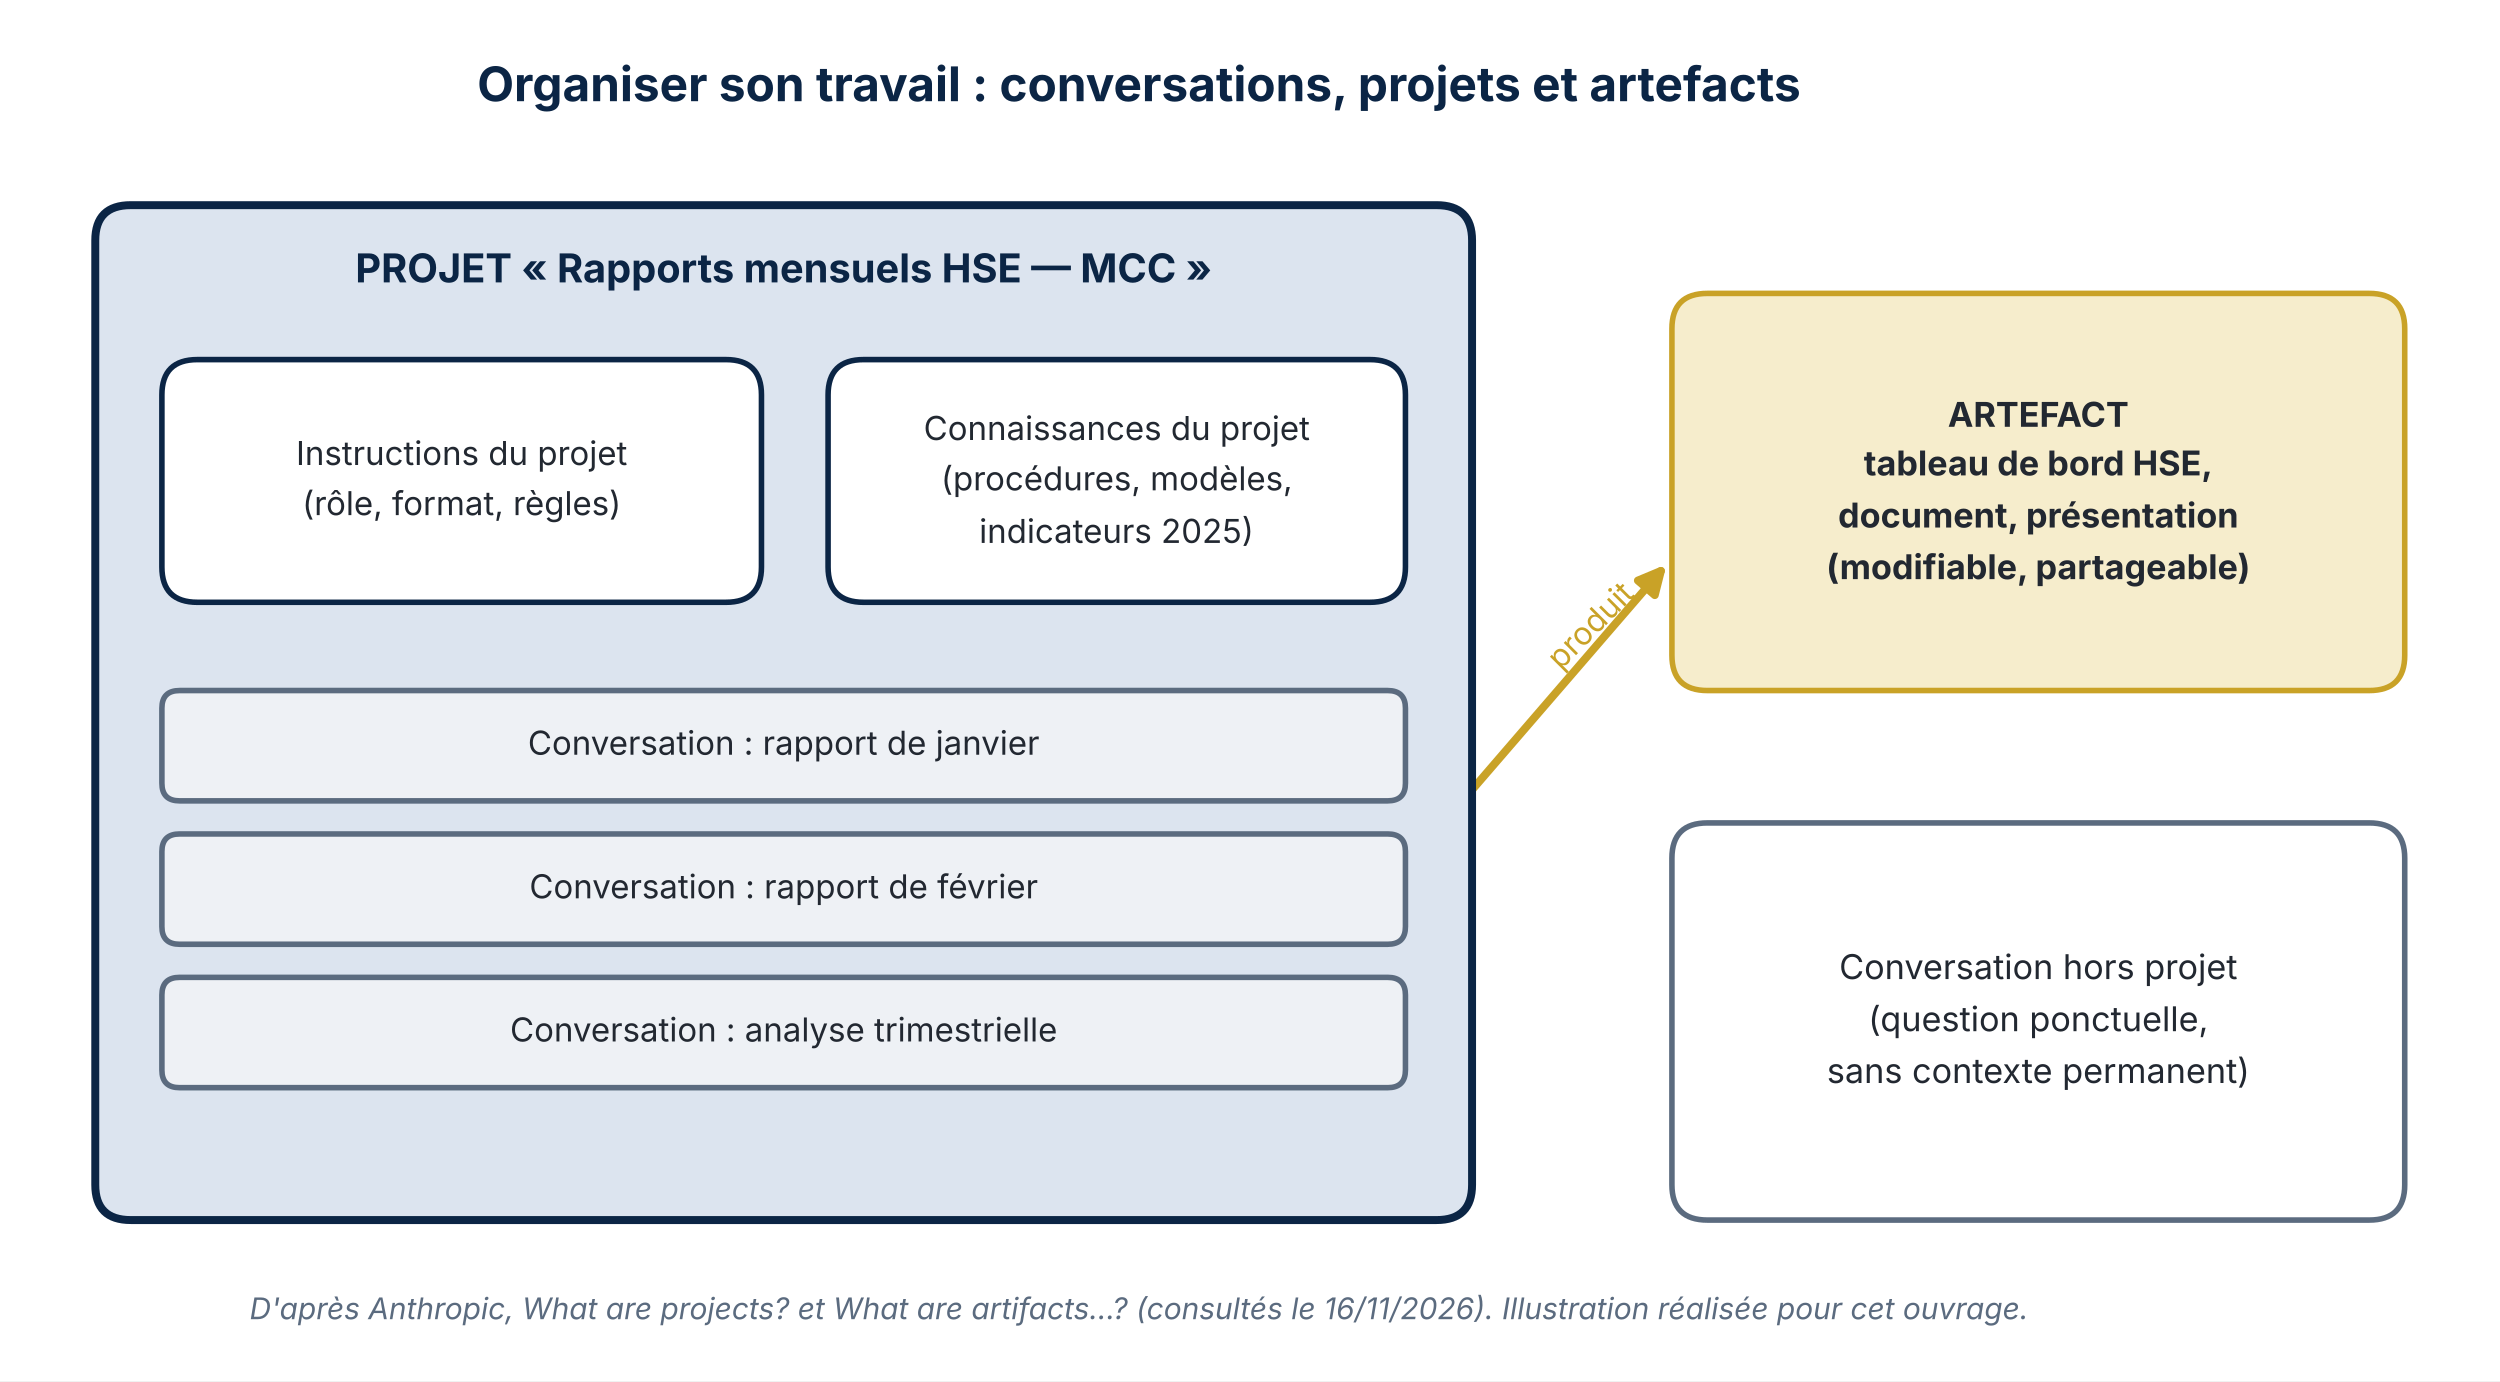
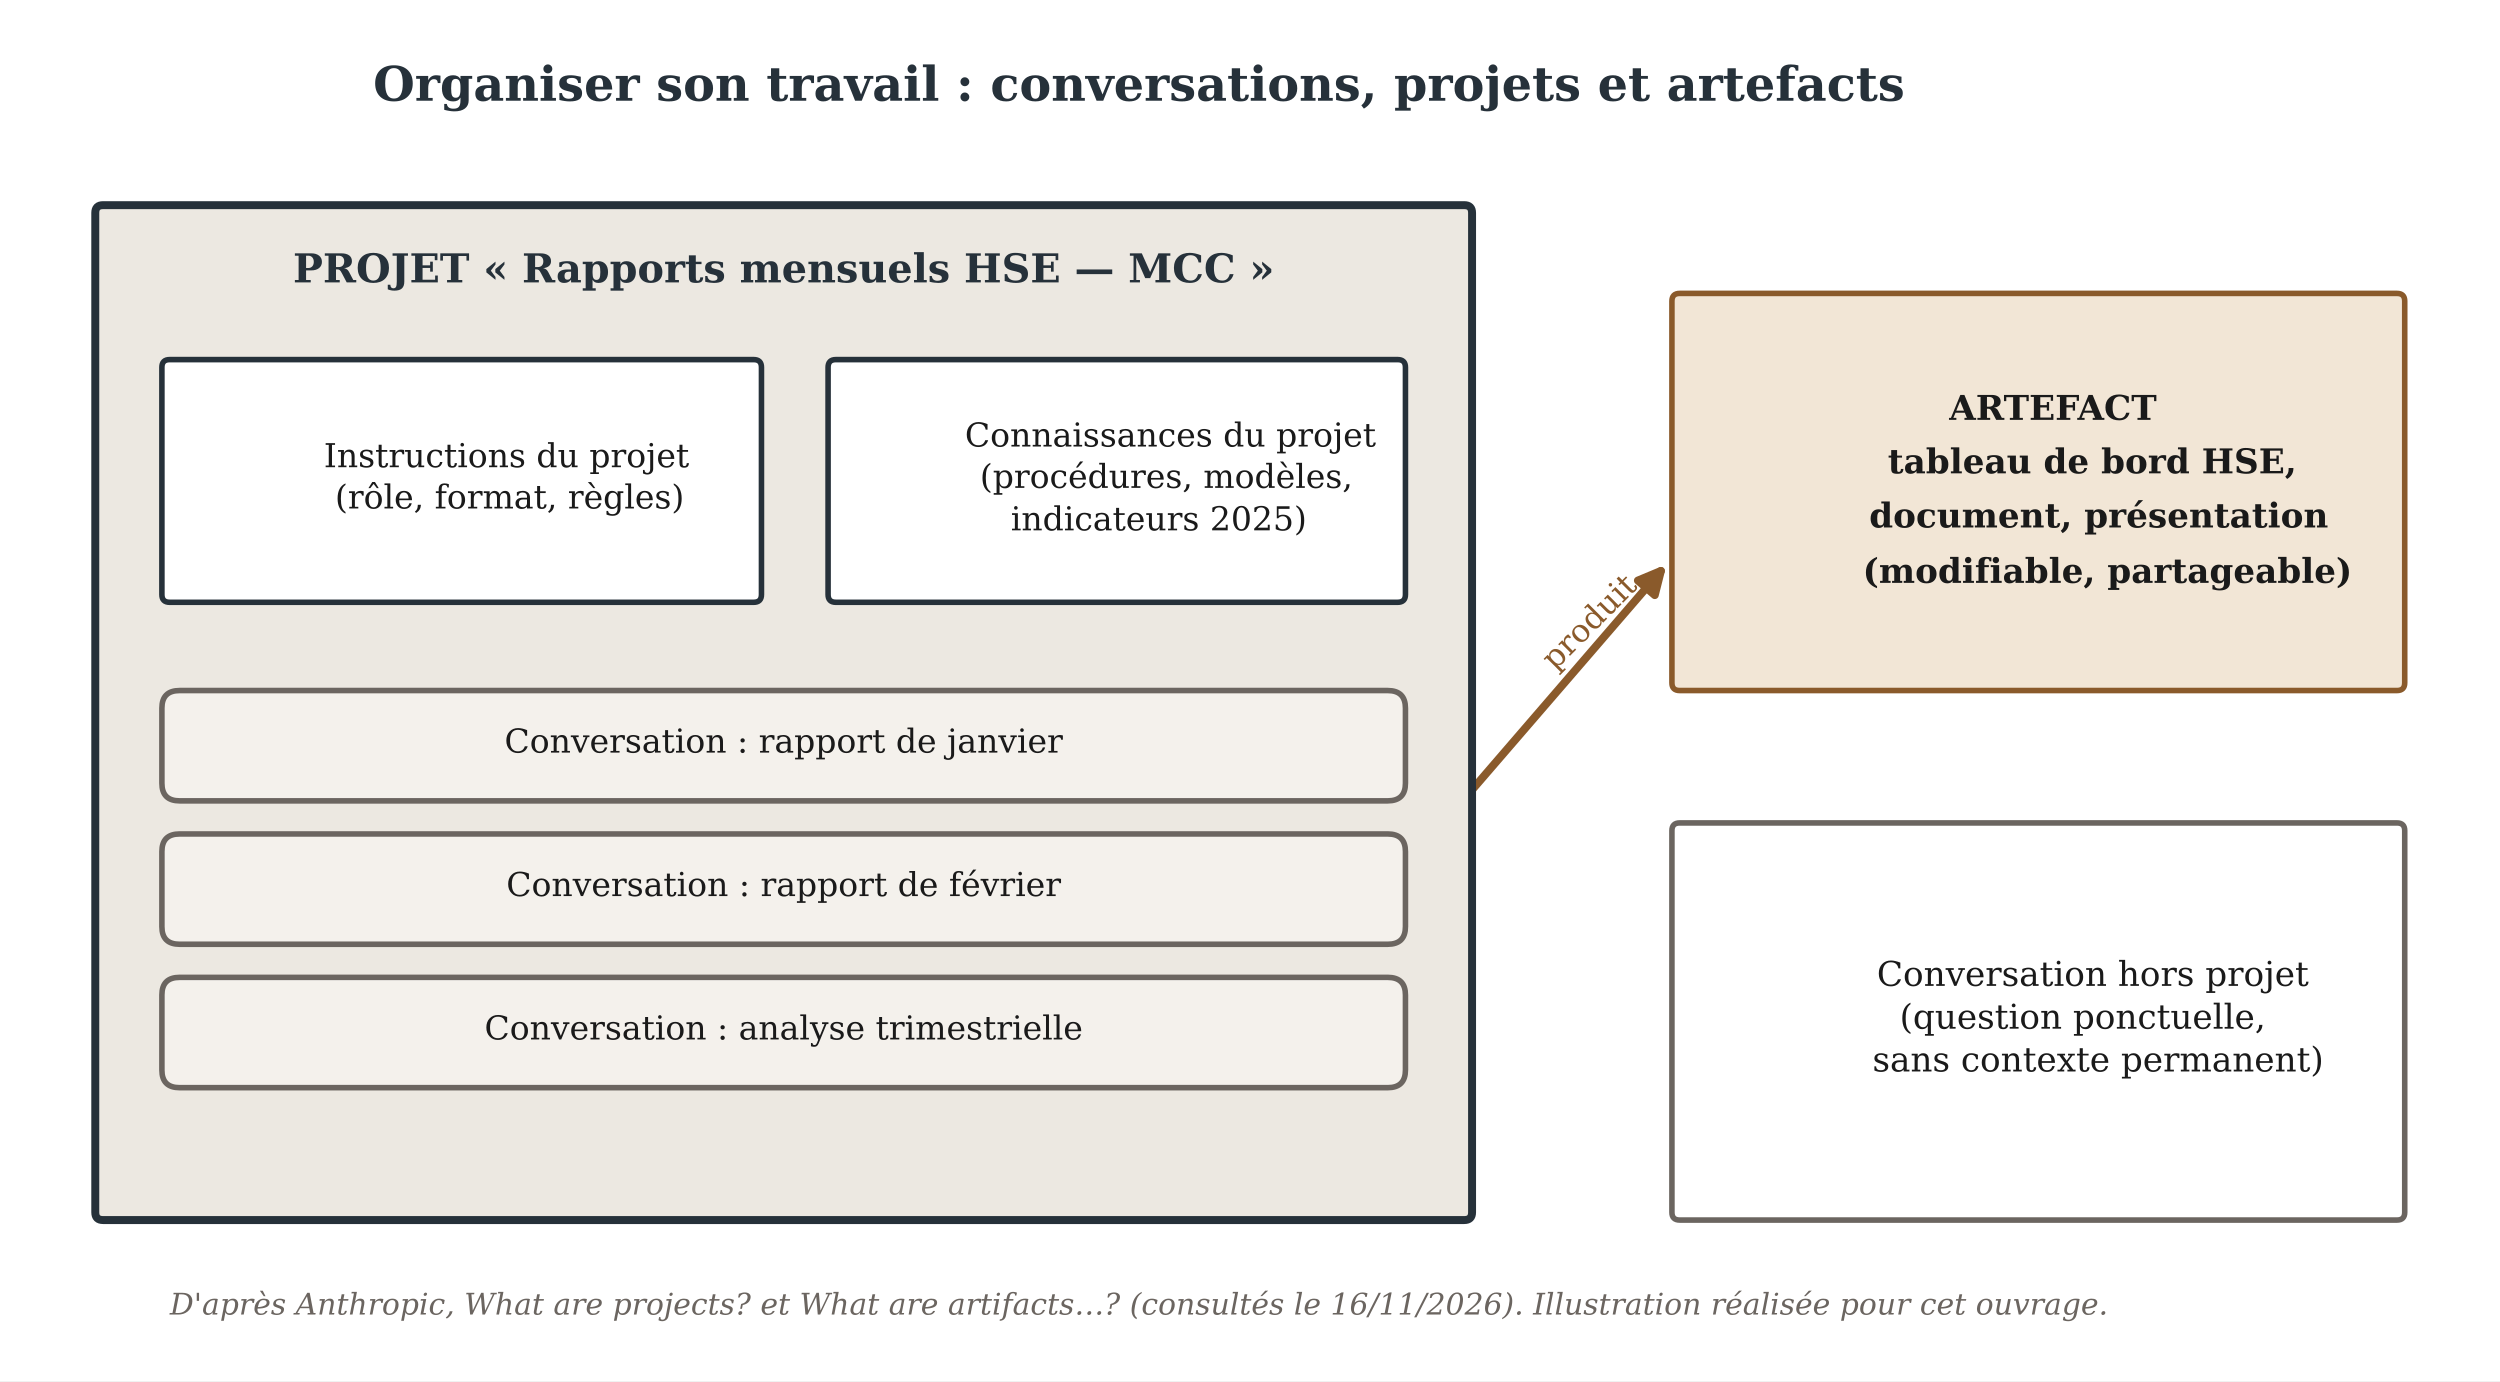
<svg xmlns="http://www.w3.org/2000/svg" width="628.2pt" height="347.04pt" viewBox="0 0 628.2 347.04" version="1.1">
  <defs>
    <style type="text/css">*{stroke-linejoin: round; stroke-linecap: butt}</style>
  </defs>
  <g id="figure_1">
    <g id="patch_1">
      <path d="M 0 347.04  L 628.2 347.04  L 628.2 -0  L 0 -0  z " style="fill: #ffffff" />
    </g>
    <g id="axes_1">
      <g id="patch_2">
-         <path d="M 354.466 216.358  Q 386.639 179.065 417.351 143.466  " clip-path="url(#p050f13389c)" style="fill: none; stroke: #c9a227; stroke-width: 2; stroke-linecap: round" />
-         <path d="M 411.573 145.877  L 417.351 143.466  L 415.813 149.535  z " clip-path="url(#p050f13389c)" style="fill: #c9a227; stroke: #c9a227; stroke-width: 2; stroke-linecap: round" />
+         <path d="M 354.466 216.358  Q 386.639 179.065 417.351 143.466  " clip-path="url(#p74056eadb4)" style="fill: none; stroke: #8a5a2b; stroke-width: 2; stroke-linecap: round" />
+         <path d="M 411.573 145.877  L 417.351 143.466  L 415.813 149.535  z " clip-path="url(#p74056eadb4)" style="fill: #8a5a2b; stroke: #8a5a2b; stroke-width: 2; stroke-linecap: round" />
      </g>
      <g id="patch_3">
-         <path d="M 32.868 306.576  L 360.972 306.576  Q 369.9 306.576 369.9 297.706  L 369.9 60.422  Q 369.9 51.552 360.972 51.552  L 32.868 51.552  Q 23.94 51.552 23.94 60.422  L 23.94 297.706  Q 23.94 306.576 32.868 306.576  z " clip-path="url(#p050f13389c)" style="fill: #dce4ef; stroke: #0b2545; stroke-width: 2; stroke-linejoin: miter" />
+         <path d="M 25.893 306.576  L 367.947 306.576  Q 369.9 306.576 369.9 304.636  L 369.9 53.492  Q 369.9 51.552 367.947 51.552  L 25.893 51.552  Q 23.94 51.552 23.94 53.492  L 23.94 304.636  Q 23.94 306.576 25.893 306.576  z " clip-path="url(#p74056eadb4)" style="fill: #ece8e1; stroke: #26313a; stroke-width: 2; stroke-linejoin: miter" />
      </g>
      <g id="patch_4">
-         <path d="M 49.608 151.344  L 182.412 151.344  Q 191.34 151.344 191.34 142.474  L 191.34 99.23  Q 191.34 90.36 182.412 90.36  L 49.608 90.36  Q 40.68 90.36 40.68 99.23  L 40.68 142.474  Q 40.68 151.344 49.608 151.344  z " clip-path="url(#p050f13389c)" style="fill: #ffffff; stroke: #0b2545; stroke-width: 1.4; stroke-linejoin: miter" />
+         <path d="M 42.633 151.344  L 189.387 151.344  Q 191.34 151.344 191.34 149.404  L 191.34 92.3  Q 191.34 90.36 189.387 90.36  L 42.633 90.36  Q 40.68 90.36 40.68 92.3  L 40.68 149.404  Q 40.68 151.344 42.633 151.344  z " clip-path="url(#p74056eadb4)" style="fill: #ffffff; stroke: #26313a; stroke-width: 1.4; stroke-linejoin: miter" />
      </g>
      <g id="patch_5">
-         <path d="M 217.008 151.344  L 344.232 151.344  Q 353.16 151.344 353.16 142.474  L 353.16 99.23  Q 353.16 90.36 344.232 90.36  L 217.008 90.36  Q 208.08 90.36 208.08 99.23  L 208.08 142.474  Q 208.08 151.344 217.008 151.344  z " clip-path="url(#p050f13389c)" style="fill: #ffffff; stroke: #0b2545; stroke-width: 1.4; stroke-linejoin: miter" />
+         <path d="M 210.033 151.344  L 351.207 151.344  Q 353.16 151.344 353.16 149.404  L 353.16 92.3  Q 353.16 90.36 351.207 90.36  L 210.033 90.36  Q 208.08 90.36 208.08 92.3  L 208.08 149.404  Q 208.08 151.344 210.033 151.344  z " clip-path="url(#p74056eadb4)" style="fill: #ffffff; stroke: #26313a; stroke-width: 1.4; stroke-linejoin: miter" />
      </g>
      <g id="patch_6">
-         <path d="M 45.144 201.24  L 348.696 201.24  Q 353.16 201.24 353.16 196.805  L 353.16 177.955  Q 353.16 173.52 348.696 173.52  L 45.144 173.52  Q 40.68 173.52 40.68 177.955  L 40.68 196.805  Q 40.68 201.24 45.144 201.24  z " clip-path="url(#p050f13389c)" style="fill: #eef1f5; stroke: #5b6b7f; stroke-width: 1.4; stroke-linejoin: miter" />
+         <path d="M 45.144 201.24  L 348.696 201.24  Q 353.16 201.24 353.16 196.805  L 353.16 177.955  Q 353.16 173.52 348.696 173.52  L 45.144 173.52  Q 40.68 173.52 40.68 177.955  L 40.68 196.805  Q 40.68 201.24 45.144 201.24  z " clip-path="url(#p74056eadb4)" style="fill: #f4f1ec; stroke: #6b6560; stroke-width: 1.4; stroke-linejoin: miter" />
      </g>
      <g id="patch_7">
-         <path d="M 45.144 237.276  L 348.696 237.276  Q 353.16 237.276 353.16 232.841  L 353.16 213.991  Q 353.16 209.556 348.696 209.556  L 45.144 209.556  Q 40.68 209.556 40.68 213.991  L 40.68 232.841  Q 40.68 237.276 45.144 237.276  z " clip-path="url(#p050f13389c)" style="fill: #eef1f5; stroke: #5b6b7f; stroke-width: 1.4; stroke-linejoin: miter" />
+         <path d="M 45.144 237.276  L 348.696 237.276  Q 353.16 237.276 353.16 232.841  L 353.16 213.991  Q 353.16 209.556 348.696 209.556  L 45.144 209.556  Q 40.68 209.556 40.68 213.991  L 40.68 232.841  Q 40.68 237.276 45.144 237.276  z " clip-path="url(#p74056eadb4)" style="fill: #f4f1ec; stroke: #6b6560; stroke-width: 1.4; stroke-linejoin: miter" />
      </g>
      <g id="patch_8">
-         <path d="M 45.144 273.312  L 348.696 273.312  Q 353.16 273.312 353.16 268.877  L 353.16 250.027  Q 353.16 245.592 348.696 245.592  L 45.144 245.592  Q 40.68 245.592 40.68 250.027  L 40.68 268.877  Q 40.68 273.312 45.144 273.312  z " clip-path="url(#p050f13389c)" style="fill: #eef1f5; stroke: #5b6b7f; stroke-width: 1.4; stroke-linejoin: miter" />
+         <path d="M 45.144 273.312  L 348.696 273.312  Q 353.16 273.312 353.16 268.877  L 353.16 250.027  Q 353.16 245.592 348.696 245.592  L 45.144 245.592  Q 40.68 245.592 40.68 250.027  L 40.68 268.877  Q 40.68 273.312 45.144 273.312  z " clip-path="url(#p74056eadb4)" style="fill: #f4f1ec; stroke: #6b6560; stroke-width: 1.4; stroke-linejoin: miter" />
      </g>
      <g id="patch_9">
-         <path d="M 429.048 173.52  L 595.332 173.52  Q 604.26 173.52 604.26 164.65  L 604.26 82.598  Q 604.26 73.728 595.332 73.728  L 429.048 73.728  Q 420.12 73.728 420.12 82.598  L 420.12 164.65  Q 420.12 173.52 429.048 173.52  z " clip-path="url(#p050f13389c)" style="fill: #f6edcc; stroke: #c9a227; stroke-width: 1.4; stroke-linejoin: miter" />
+         <path d="M 422.073 173.52  L 602.307 173.52  Q 604.26 173.52 604.26 171.58  L 604.26 75.668  Q 604.26 73.728 602.307 73.728  L 422.073 73.728  Q 420.12 73.728 420.12 75.668  L 420.12 171.58  Q 420.12 173.52 422.073 173.52  z " clip-path="url(#p74056eadb4)" style="fill: #f2e6d6; stroke: #8a5a2b; stroke-width: 1.4; stroke-linejoin: miter" />
      </g>
      <g id="patch_10">
-         <path d="M 429.048 306.576  L 595.332 306.576  Q 604.26 306.576 604.26 297.706  L 604.26 215.654  Q 604.26 206.784 595.332 206.784  L 429.048 206.784  Q 420.12 206.784 420.12 215.654  L 420.12 297.706  Q 420.12 306.576 429.048 306.576  z " clip-path="url(#p050f13389c)" style="fill: #ffffff; stroke: #5b6b7f; stroke-width: 1.4; stroke-linejoin: miter" />
+         <path d="M 422.073 306.576  L 602.307 306.576  Q 604.26 306.576 604.26 304.636  L 604.26 208.724  Q 604.26 206.784 602.307 206.784  L 422.073 206.784  Q 420.12 206.784 420.12 208.724  L 420.12 304.636  Q 420.12 306.576 422.073 306.576  z " clip-path="url(#p74056eadb4)" style="fill: #ffffff; stroke: #6b6560; stroke-width: 1.4; stroke-linejoin: miter" />
      </g>
      <g id="text_1">
-         <text style="font-weight: 700; font-size: 12px; font-family: 'Inter', 'DejaVu Sans'; text-anchor: middle; fill: #0b2545" x="286.2" y="25.425" transform="rotate(-0 286.2 25.42523)">Organiser son travail : conversations, projets et artefacts</text>
+         <text style="font-weight: 700; font-size: 12px; font-family: 'EB Garamond', 'DejaVu Serif'; text-anchor: middle; fill: #26313a" x="286.2" y="25.314" transform="rotate(-0 286.2 25.314)">Organiser son travail : conversations, projets et artefacts</text>
      </g>
      <g id="text_2">
-         <text style="font-weight: 700; font-size: 10px; font-family: 'Inter', 'DejaVu Sans'; text-anchor: middle; fill: #0b2545" x="196.92" y="70.956" transform="rotate(-0 196.92 70.956)">PROJET « Rapports mensuels HSE — MCC »</text>
+         <text style="font-weight: 700; font-size: 10px; font-family: 'EB Garamond', 'DejaVu Serif'; text-anchor: middle; fill: #26313a" x="196.92" y="70.956" transform="rotate(-0 196.92 70.956)">PROJET « Rapports mensuels HSE — MCC »</text>
      </g>
      <g id="text_3">
-         <text style="font-size: 8.3px; font-family: 'Inter', 'DejaVu Sans'; fill: #222831" transform="translate(74.38031 116.8468)">Instructions du projet</text>
-         <text style="font-size: 8.3px; font-family: 'Inter', 'DejaVu Sans'; fill: #222831" transform="translate(75.92424 129.4371)">(rôle, format, règles)</text>
+         <text style="font-size: 8.3px; font-family: 'EB Garamond', 'DejaVu Serif'; fill: #1a1a1a" transform="translate(81.37695 117.3952)">Instructions du projet</text>
+         <text style="font-size: 8.3px; font-family: 'EB Garamond', 'DejaVu Serif'; fill: #1a1a1a" transform="translate(84.17496 127.7656)">(rôle, format, règles)</text>
      </g>
      <g id="text_4">
-         <text style="font-size: 8.3px; font-family: 'Inter', 'DejaVu Sans'; fill: #222831" transform="translate(232.0825 110.5701)">Connaissances du projet</text>
-         <text style="font-size: 8.3px; font-family: 'Inter', 'DejaVu Sans'; fill: #222831" transform="translate(236.4374 123.2091)">(procédures, modèles,</text>
-         <text style="font-size: 8.3px; font-family: 'Inter', 'DejaVu Sans'; fill: #222831" transform="translate(246.0479 136.4245)">indicateurs 2025)</text>
+         <text style="font-size: 8.3px; font-family: 'EB Garamond', 'DejaVu Serif'; fill: #1a1a1a" transform="translate(242.4601 112.2077)">Connaissances du projet</text>
+         <text style="font-size: 8.3px; font-family: 'EB Garamond', 'DejaVu Serif'; fill: #1a1a1a" transform="translate(246.2249 122.595)">(procédures, modèles,</text>
+         <text style="font-size: 8.3px; font-family: 'EB Garamond', 'DejaVu Serif'; fill: #1a1a1a" transform="translate(254.001 133.265)">indicateurs 2025)</text>
      </g>
      <g id="text_5">
-         <text style="font-size: 8.3px; font-family: 'Inter', 'DejaVu Sans'; text-anchor: middle; fill: #222831" x="196.92" y="189.651" transform="rotate(-0 196.92 189.6515)">Conversation : rapport de janvier</text>
+         <text style="font-size: 8.3px; font-family: 'EB Garamond', 'DejaVu Serif'; text-anchor: middle; fill: #1a1a1a" x="196.92" y="189.111" transform="rotate(-0 196.92 189.1107)">Conversation : rapport de janvier</text>
      </g>
      <g id="text_6">
-         <text style="font-size: 8.3px; font-family: 'Inter', 'DejaVu Sans'; text-anchor: middle; fill: #222831" x="196.92" y="225.73" transform="rotate(-0 196.92 225.7303)">Conversation : rapport de février</text>
+         <text style="font-size: 8.3px; font-family: 'EB Garamond', 'DejaVu Serif'; text-anchor: middle; fill: #1a1a1a" x="196.92" y="225.163" transform="rotate(-0 196.92 225.1629)">Conversation : rapport de février</text>
      </g>
      <g id="text_7">
-         <text style="font-size: 8.3px; font-family: 'Inter', 'DejaVu Sans'; text-anchor: middle; fill: #222831" x="196.92" y="261.707" transform="rotate(-0 196.92 261.7073)">Conversation : analyse trimestrielle</text>
+         <text style="font-size: 8.3px; font-family: 'EB Garamond', 'DejaVu Serif'; text-anchor: middle; fill: #1a1a1a" x="196.92" y="261.195" transform="rotate(-0 196.92 261.195)">Conversation : analyse trimestrielle</text>
      </g>
      <g id="text_8">
-         <text style="font-weight: 700; font-size: 8.6px; font-family: 'Inter', 'DejaVu Sans'; fill: #222831" transform="translate(489.4598 107.2416)">ARTEFACT</text>
-         <text style="font-weight: 700; font-size: 8.6px; font-family: 'Inter', 'DejaVu Sans'; fill: #222831" transform="translate(468.336 119.4619)">tableau de bord HSE,</text>
-         <text style="font-weight: 700; font-size: 8.6px; font-family: 'Inter', 'DejaVu Sans'; fill: #222831" transform="translate(461.8639 132.551)">document, présentation</text>
-         <text style="font-weight: 700; font-size: 8.6px; font-family: 'Inter', 'DejaVu Sans'; fill: #222831" transform="translate(458.8868 145.5265)">(modifiable, partageable)</text>
+         <text style="font-weight: 700; font-size: 8.6px; font-family: 'EB Garamond', 'DejaVu Serif'; fill: #1a1a1a" transform="translate(489.8004 105.4968)">ARTEFACT</text>
+         <text style="font-weight: 700; font-size: 8.6px; font-family: 'EB Garamond', 'DejaVu Serif'; fill: #1a1a1a" transform="translate(474.3621 118.9357)">tableau de bord HSE,</text>
+         <text style="font-weight: 700; font-size: 8.6px; font-family: 'EB Garamond', 'DejaVu Serif'; fill: #1a1a1a" transform="translate(469.6892 132.5431)">document, présentation</text>
+         <text style="font-weight: 700; font-size: 8.6px; font-family: 'EB Garamond', 'DejaVu Serif'; fill: #1a1a1a" transform="translate(468.0539 146.4597)">(modifiable, partageable)</text>
      </g>
      <g id="text_9">
-         <text style="font-size: 8.6px; font-family: 'Inter', 'DejaVu Sans'; fill: #222831" transform="translate(462.1414 246.0265)">Conversation hors projet</text>
-         <text style="font-size: 8.6px; font-family: 'Inter', 'DejaVu Sans'; fill: #222831" transform="translate(469.4487 259.1223)">(question ponctuelle,</text>
-         <text style="font-size: 8.6px; font-family: 'Inter', 'DejaVu Sans'; fill: #222831" transform="translate(459.0534 272.1293)">sans contexte permanent)</text>
+         <text style="font-size: 8.6px; font-family: 'EB Garamond', 'DejaVu Serif'; fill: #1a1a1a" transform="translate(471.6222 247.7273)">Conversation hors projet</text>
+         <text style="font-size: 8.6px; font-family: 'EB Garamond', 'DejaVu Serif'; fill: #1a1a1a" transform="translate(477.3291 258.486)">(question ponctuelle,</text>
+         <text style="font-size: 8.6px; font-family: 'EB Garamond', 'DejaVu Serif'; fill: #1a1a1a" transform="translate(470.5136 269.232)">sans contexte permanent)</text>
      </g>
      <g id="text_10">
-         <text style="font-size: 8px; font-family: 'Inter', 'DejaVu Sans'; fill: #c9a227" transform="translate(392.1201 168.5412) rotate(-45)">produit</text>
+         <text style="font-size: 8px; font-family: 'EB Garamond', 'DejaVu Serif'; fill: #8a5a2b" transform="translate(390.6564 168.6555) rotate(-45)">produit</text>
      </g>
      <g id="text_11">
-         <text style="font-style: italic; font-size: 7.5px; font-family: 'Inter', 'DejaVu Sans'; text-anchor: middle; fill: #5b6b7f" x="286.2" y="331.48" transform="rotate(-0 286.2 331.4803)">D'après Anthropic, What are projects? et What are artifacts…? (consultés le 16/11/2026). Illustration réalisée pour cet ouvrage.</text>
+         <text style="font-style: italic; font-size: 7.5px; font-family: 'EB Garamond', 'DejaVu Serif'; text-anchor: middle; fill: #6b6560" x="286.2" y="330.327" transform="rotate(-0 286.2 330.327)">D'après Anthropic, What are projects? et What are artifacts…? (consultés le 16/11/2026). Illustration réalisée pour cet ouvrage.</text>
      </g>
    </g>
  </g>
  <defs>
-     <clipPath id="p050f13389c">
+     <clipPath id="p74056eadb4">
      <rect x="7.2" y="7.2" width="613.8" height="332.64" />
    </clipPath>
  </defs>
</svg>
